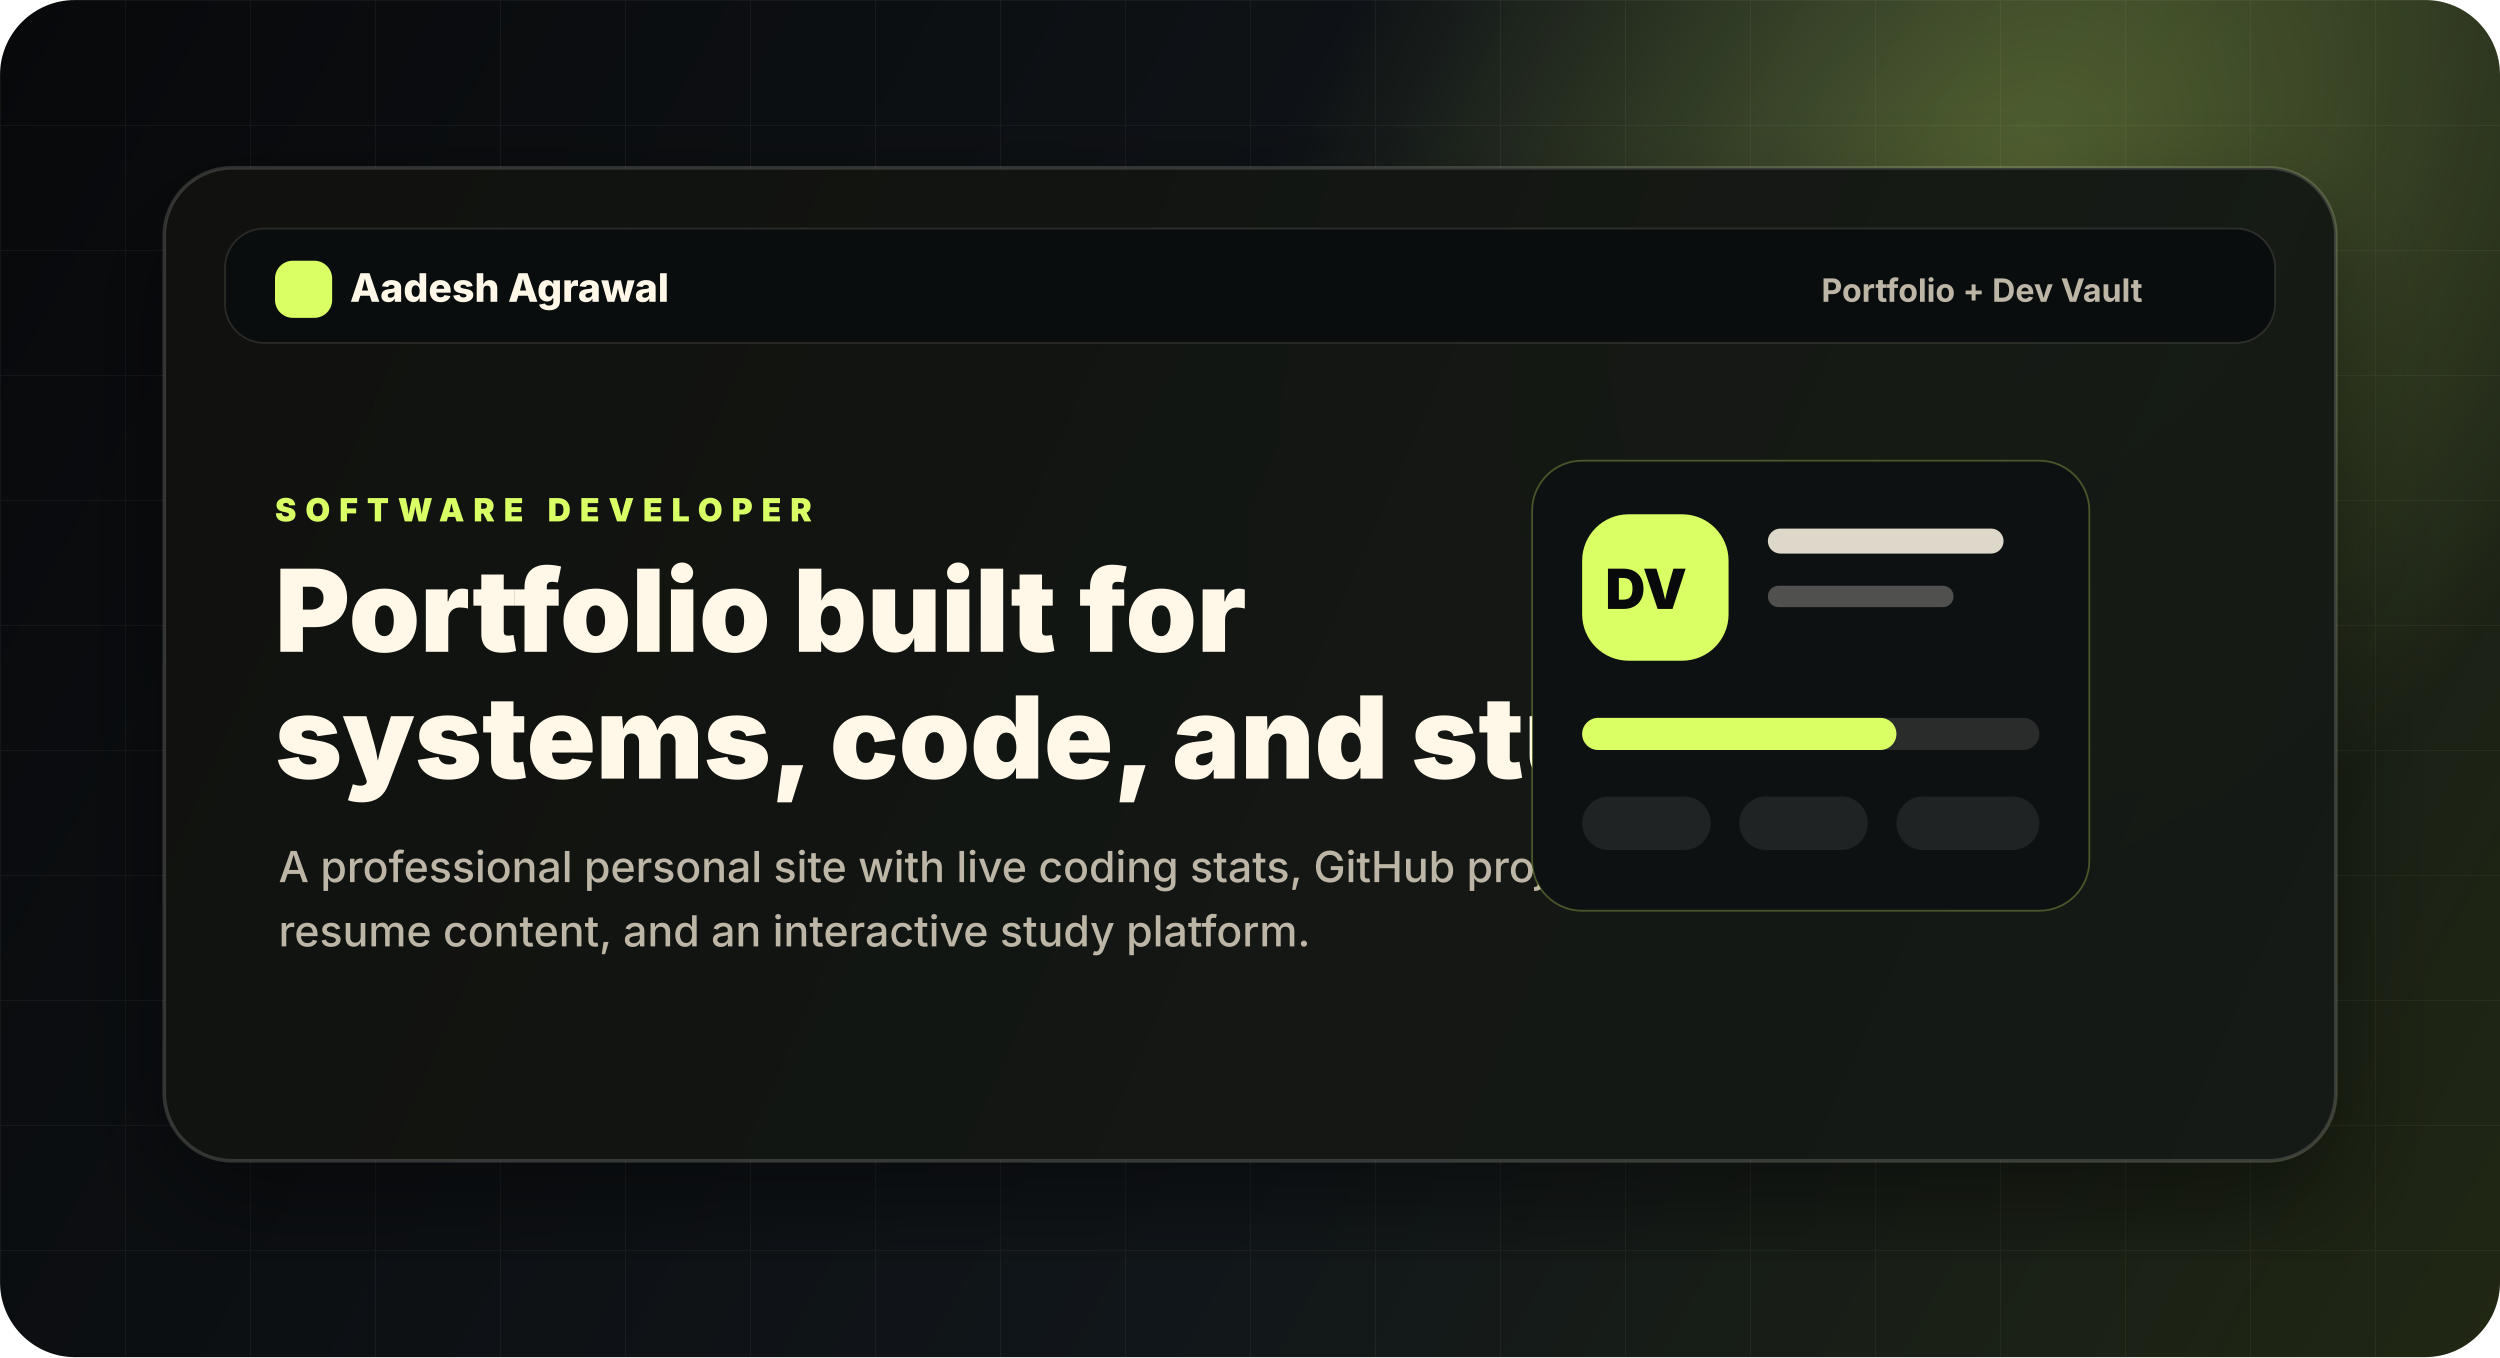
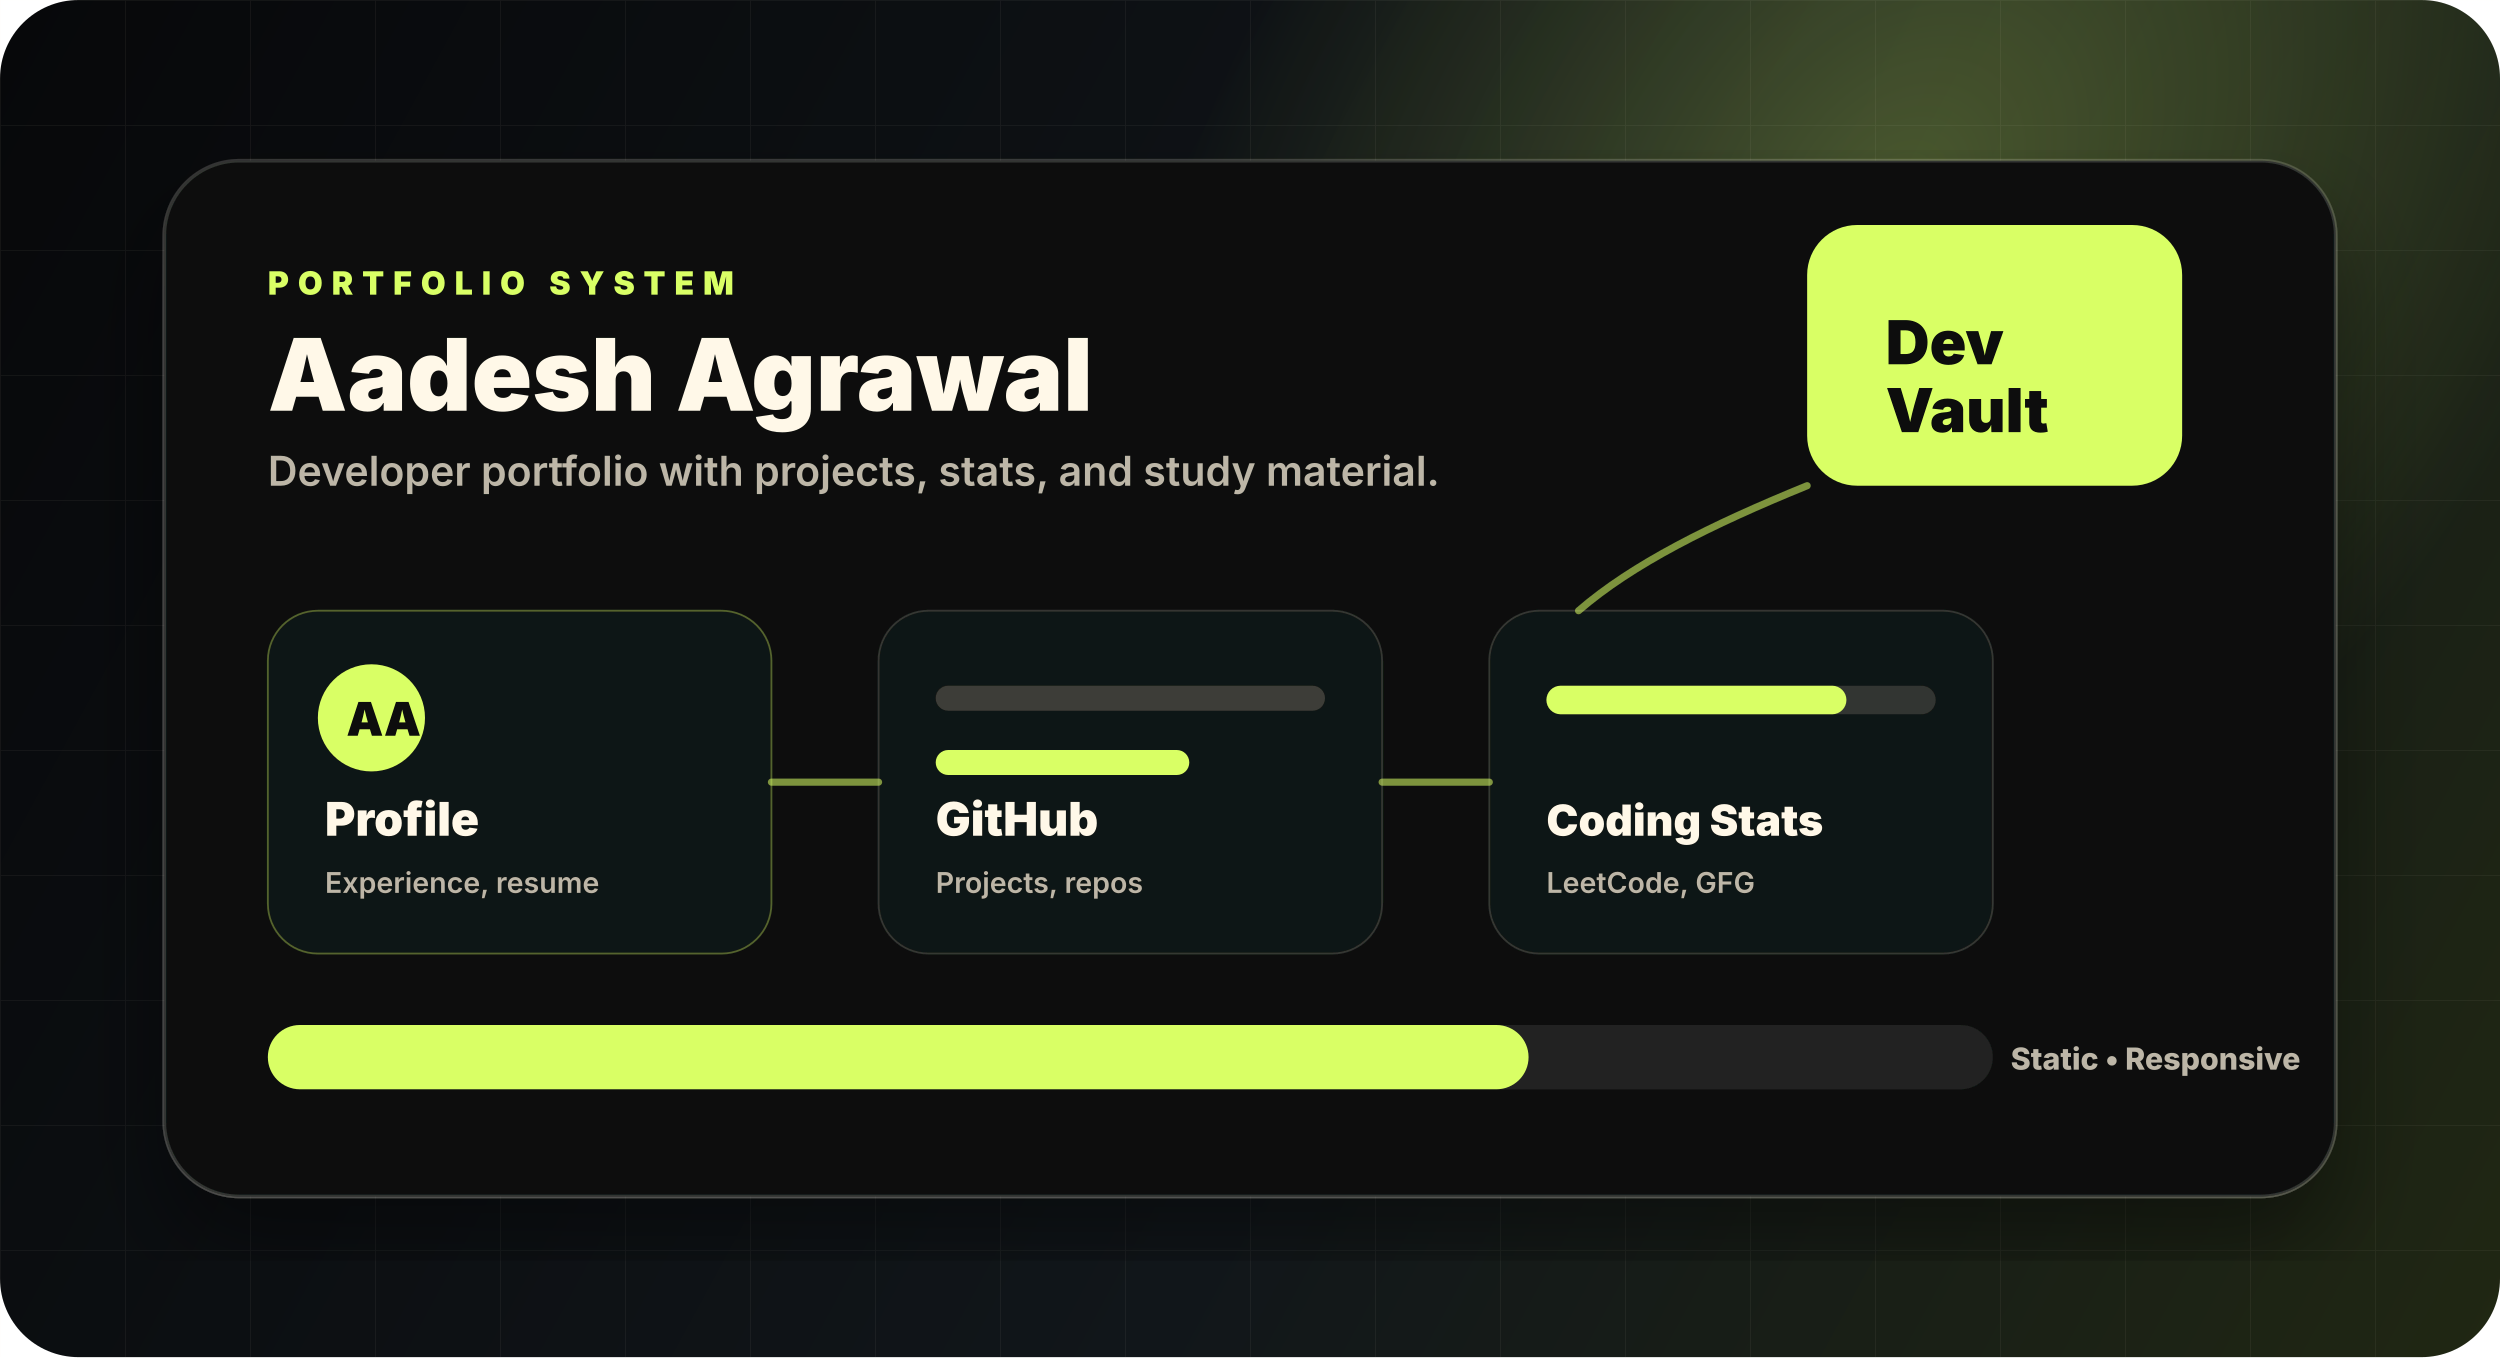
<svg xmlns="http://www.w3.org/2000/svg" width="1400" height="760" viewBox="0 0 1400 760" fill="none">
  <defs>
    <linearGradient id="bg" x1="0" y1="0" x2="1400" y2="760" gradientUnits="userSpaceOnUse">
-       <stop stop-color="#08090B" />
+       <stop stop-color="#07080A" />
      <stop offset="0.58" stop-color="#11161A" />
      <stop offset="1" stop-color="#202713" />
    </linearGradient>
-     <radialGradient id="glow" cx="0" cy="0" r="1" gradientUnits="userSpaceOnUse" gradientTransform="translate(1120 112) rotate(127) scale(520 360)">
-       <stop stop-color="#D9FF65" stop-opacity="0.32" />
+     <radialGradient id="glow" cx="0" cy="0" r="1" gradientUnits="userSpaceOnUse" gradientTransform="translate(1060 110) rotate(128) scale(520 360)">
+       <stop stop-color="#D9FF65" stop-opacity="0.28" />
      <stop offset="1" stop-color="#D9FF65" stop-opacity="0" />
    </radialGradient>
-     <linearGradient id="card" x1="93" y1="110" x2="1308" y2="650" gradientUnits="userSpaceOnUse">
-       <stop stop-color="#11120F" stop-opacity="0.98" />
-       <stop offset="1" stop-color="#151A16" stop-opacity="0.96" />
-     </linearGradient>
-     <filter id="shadow" x="40" y="58" width="1320" height="648" filterUnits="userSpaceOnUse" color-interpolation-filters="sRGB">
-       <feFlood flood-opacity="0" result="BackgroundImageFix" />
-       <feColorMatrix in="SourceAlpha" type="matrix" values="0 0 0 0 0 0 0 0 0 0 0 0 0 0 0 0 0 0 127 0" result="hardAlpha" />
-       <feOffset dy="26" />
-       <feGaussianBlur stdDeviation="28" />
-       <feComposite in2="hardAlpha" operator="out" />
-       <feColorMatrix type="matrix" values="0 0 0 0 0 0 0 0 0 0 0 0 0 0 0 0 0 0 0.42 0" />
-       <feBlend mode="normal" in2="BackgroundImageFix" result="effect1_dropShadow_1_2" />
-       <feBlend mode="normal" in="SourceGraphic" in2="effect1_dropShadow_1_2" result="shape" />
-     </filter>
    <pattern id="grid" width="70" height="70" patternUnits="userSpaceOnUse">
      <path d="M70 0H0V70" stroke="#FFF8E8" stroke-opacity="0.055" />
    </pattern>
+     <filter id="shadow" x="38" y="56" width="1324" height="650" filterUnits="userSpaceOnUse" color-interpolation-filters="sRGB">
+       <feDropShadow dx="0" dy="28" stdDeviation="26" flood-color="#000000" flood-opacity="0.42" />
+     </filter>
  </defs>
-   <rect width="1400" height="760" rx="42" fill="url(#bg)" />
-   <rect width="1400" height="760" rx="42" fill="url(#glow)" />
+   <rect width="1400" height="760" rx="44" fill="url(#bg)" />
+   <rect width="1400" height="760" rx="44" fill="url(#glow)" />
  <rect width="1400" height="760" fill="url(#grid)" />
  <g filter="url(#shadow)">
-     <rect x="92" y="94" width="1216" height="556" rx="38" fill="url(#card)" stroke="#FFF8E8" stroke-opacity="0.16" stroke-width="2" />
-     <rect x="126" y="128" width="1148" height="64" rx="22" fill="#0A0D0D" stroke="#FFF8E8" stroke-opacity="0.12" />
-     <rect x="154" y="146" width="32" height="32" rx="10" fill="#D9FF65" />
-     <text x="196" y="169" fill="#FFF8E8" font-family="Inter, Arial, sans-serif" font-size="22" font-weight="800">Aadesh Agrawal</text>
-     <text x="1020" y="169" fill="#BDB6A7" font-family="Inter, Arial, sans-serif" font-size="18" font-weight="700">Portfolio + Dev Vault</text>
-     <text x="154" y="292" fill="#D9FF65" font-family="Inter, Arial, sans-serif" font-size="18" font-weight="900" letter-spacing="5">SOFTWARE DEVELOPER</text>
-     <text x="154" y="365" fill="#FFF8E8" font-family="Inter, Arial, sans-serif" font-size="64" font-weight="900">Portfolio built for</text>
-     <text x="154" y="436" fill="#FFF8E8" font-family="Inter, Arial, sans-serif" font-size="64" font-weight="900">systems, code, and study.</text>
-     <text x="156" y="494" fill="#BDB6A7" font-family="Inter, Arial, sans-serif" font-size="24" font-weight="500">A professional personal site with live coding stats, GitHub projects,</text>
-     <text x="156" y="530" fill="#BDB6A7" font-family="Inter, Arial, sans-serif" font-size="24" font-weight="500">resume content, and an interactive study platform.</text>
-     <g transform="translate(858 258)">
-       <rect width="312" height="252" rx="28" fill="#0D1112" stroke="#D9FF65" stroke-opacity="0.28" />
-       <rect x="28" y="30" width="82" height="82" rx="26" fill="#D9FF65" />
-       <text x="41" y="83" fill="#08090B" font-family="Inter, Arial, sans-serif" font-size="31" font-weight="900">DV</text>
-       <rect x="132" y="38" width="132" height="14" rx="7" fill="#FFF8E8" fill-opacity="0.86" />
-       <rect x="132" y="70" width="104" height="12" rx="6" fill="#FFF8E8" fill-opacity="0.28" />
-       <rect x="28" y="144" width="256" height="18" rx="9" fill="#FFF8E8" fill-opacity="0.12" />
-       <rect x="28" y="144" width="176" height="18" rx="9" fill="#D9FF65" />
-       <rect x="28" y="188" width="72" height="30" rx="15" fill="#FFF8E8" fill-opacity="0.08" />
-       <rect x="116" y="188" width="72" height="30" rx="15" fill="#FFF8E8" fill-opacity="0.08" />
-       <rect x="204" y="188" width="80" height="30" rx="15" fill="#FFF8E8" fill-opacity="0.08" />
+     <rect x="92" y="90" width="1216" height="580" rx="42" fill="#0D100F" stroke="#FFF8E8" stroke-opacity="0.16" stroke-width="2" />
+     <text x="150" y="165" fill="#D9FF65" font-family="Inter, Arial, sans-serif" font-size="18" font-weight="900" letter-spacing="5">PORTFOLIO SYSTEM</text>
+     <text x="150" y="230" fill="#FFF8E8" font-family="Inter, Arial, sans-serif" font-size="56" font-weight="950">Aadesh Agrawal</text>
+     <text x="150" y="272" fill="#BDB6A7" font-family="Inter, Arial, sans-serif" font-size="23" font-weight="600">Developer portfolio with projects, stats, and study material.</text>
+     <g transform="translate(150 342)">
+       <rect width="282" height="192" rx="28" fill="#111512" stroke="#D9FF65" stroke-opacity="0.34" />
+       <circle cx="58" cy="60" r="30" fill="#D9FF65" />
+       <text x="44" y="70" fill="#08090B" font-family="Inter, Arial, sans-serif" font-size="26" font-weight="950">AA</text>
+       <text x="32" y="126" fill="#FFF8E8" font-family="Inter, Arial, sans-serif" font-size="26" font-weight="900">Profile</text>
+       <text x="32" y="158" fill="#BDB6A7" font-family="Inter, Arial, sans-serif" font-size="16" font-weight="600">Experience, resume</text>
    </g>
+     <g transform="translate(492 342)">
+       <rect width="282" height="192" rx="28" fill="#111512" stroke="#FFF8E8" stroke-opacity="0.16" />
+       <rect x="32" y="42" width="218" height="14" rx="7" fill="#FFF8E8" fill-opacity="0.18" />
+       <rect x="32" y="78" width="142" height="14" rx="7" fill="#D9FF65" />
+       <text x="32" y="126" fill="#FFF8E8" font-family="Inter, Arial, sans-serif" font-size="26" font-weight="900">GitHub</text>
+       <text x="32" y="158" fill="#BDB6A7" font-family="Inter, Arial, sans-serif" font-size="16" font-weight="600">Projects, repos</text>
+     </g>
+     <g transform="translate(834 342)">
+       <rect width="282" height="192" rx="28" fill="#111512" stroke="#FFF8E8" stroke-opacity="0.16" />
+       <rect x="32" y="42" width="218" height="16" rx="8" fill="#FFF8E8" fill-opacity="0.14" />
+       <rect x="32" y="42" width="168" height="16" rx="8" fill="#D9FF65" />
+       <text x="32" y="126" fill="#FFF8E8" font-family="Inter, Arial, sans-serif" font-size="24" font-weight="900">Coding Stats</text>
+       <text x="32" y="158" fill="#BDB6A7" font-family="Inter, Arial, sans-serif" font-size="16" font-weight="600">LeetCode, GFG</text>
+     </g>
+     <g transform="translate(1012 126)">
+       <rect width="210" height="146" rx="28" fill="#D9FF65" />
+       <text x="44" y="78" fill="#08090B" font-family="Inter, Arial, sans-serif" font-size="34" font-weight="950">Dev</text>
+       <text x="44" y="116" fill="#08090B" font-family="Inter, Arial, sans-serif" font-size="34" font-weight="950">Vault</text>
+     </g>
+     <path d="M432 438H492" stroke="#D9FF65" stroke-opacity="0.55" stroke-width="4" stroke-linecap="round" />
+     <path d="M774 438H834" stroke="#D9FF65" stroke-opacity="0.55" stroke-width="4" stroke-linecap="round" />
+     <path d="M1012 272C958 294 914 316 884 342" stroke="#D9FF65" stroke-opacity="0.55" stroke-width="4" stroke-linecap="round" />
+     <rect x="150" y="574" width="966" height="36" rx="18" fill="#FFF8E8" fill-opacity="0.08" />
+     <rect x="150" y="574" width="706" height="36" rx="18" fill="#D9FF65" />
+     <text x="1126" y="599" fill="#BDB6A7" font-family="Inter, Arial, sans-serif" font-size="17" font-weight="800">Static • Responsive</text>
  </g>
</svg>
